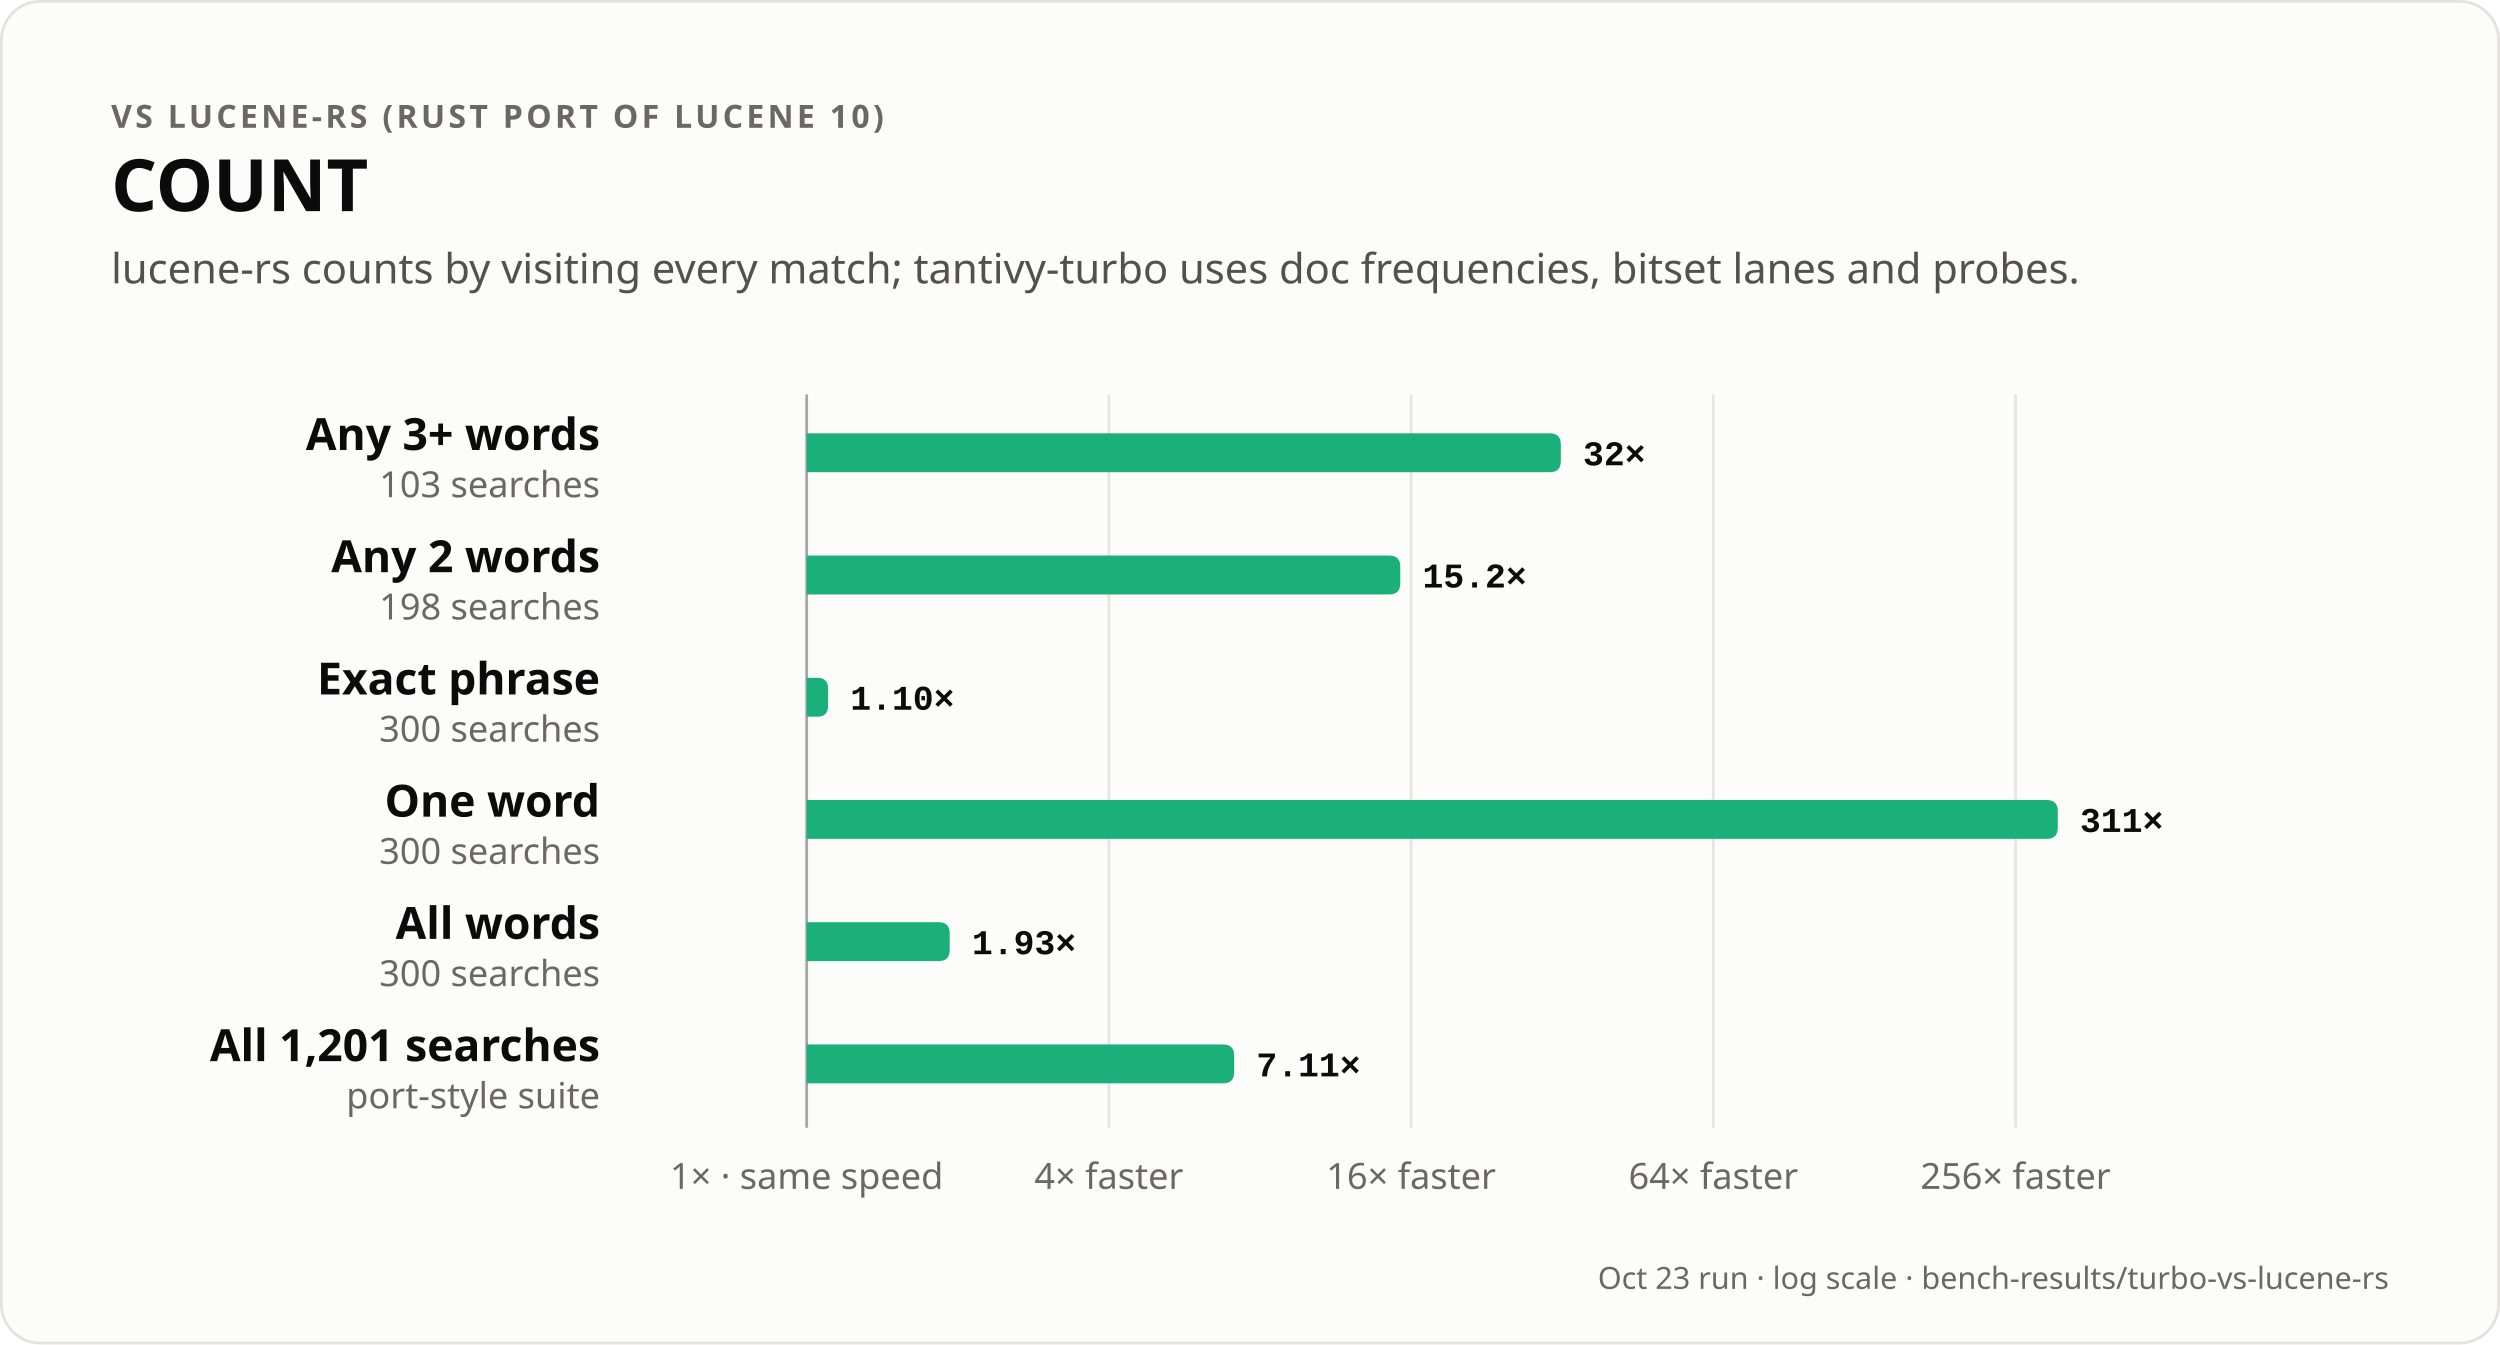
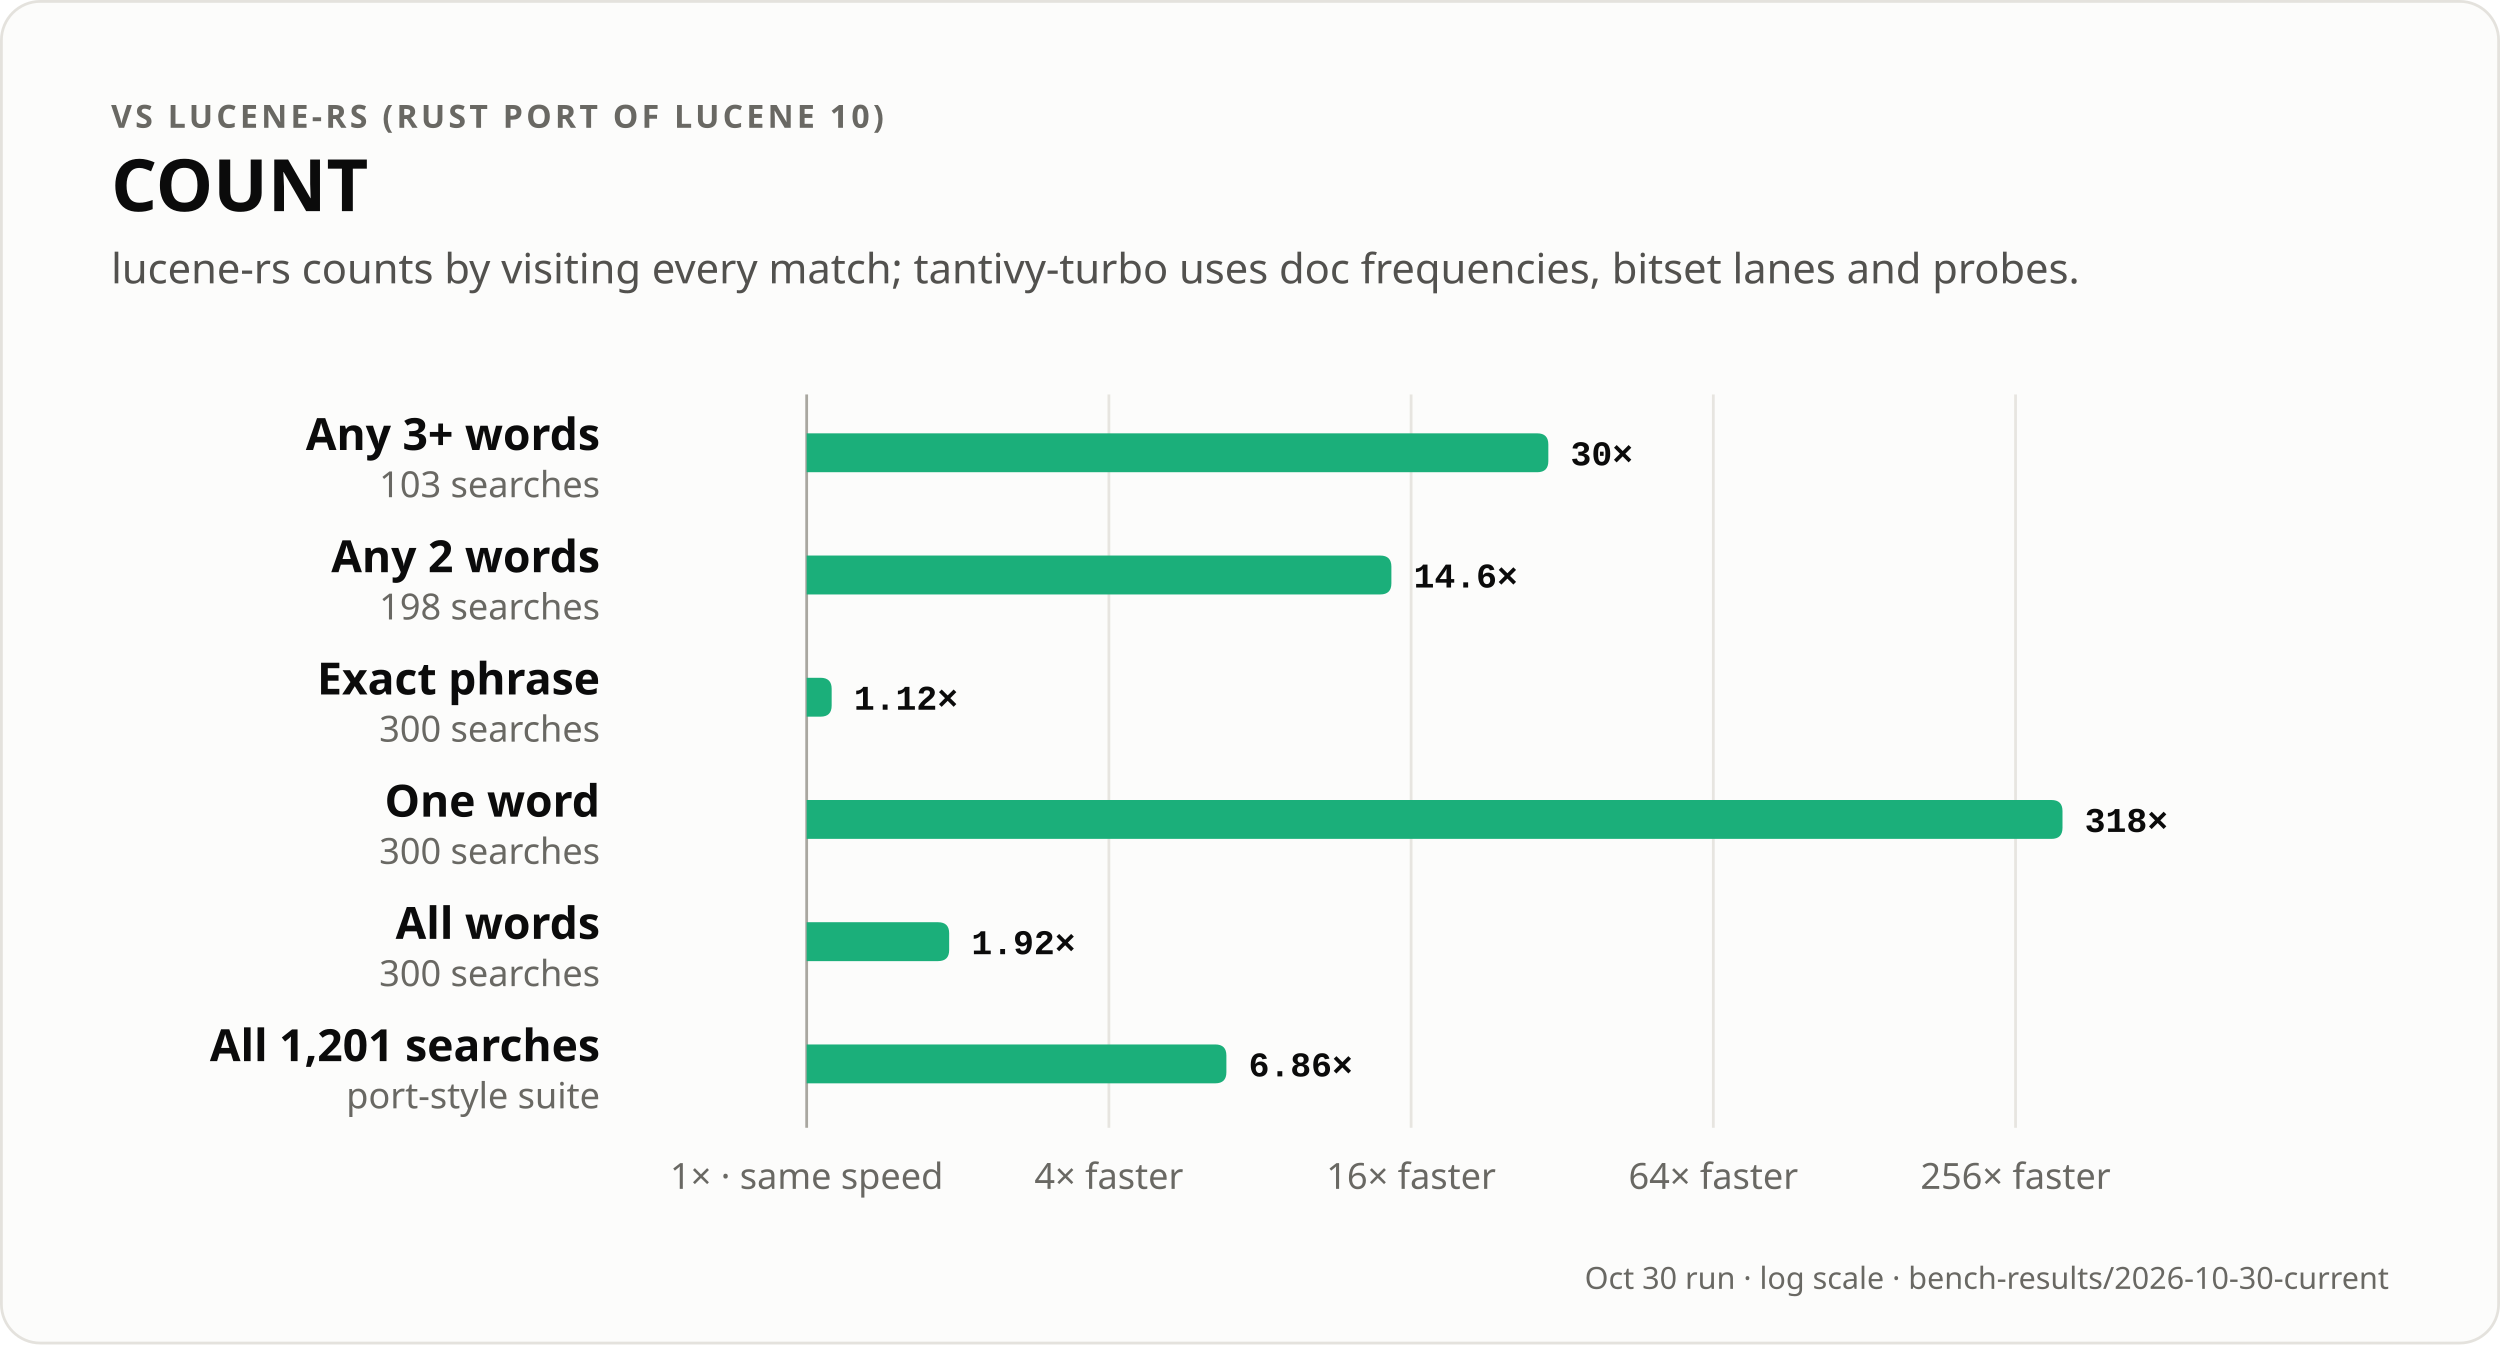
<svg xmlns="http://www.w3.org/2000/svg" width="900" height="484" viewBox="0 0 900 484" role="img" aria-labelledby="chart-title chart-description">
  <rect x="0.5" y="0.5" width="899" height="483" rx="14" fill="#fcfcfb" stroke="#e4e2dd" />
  <text x="40.0" y="46.0" font-size="11.5" font-weight="600" fill="#696863" text-anchor="start" letter-spacing="1.2" font-family="-apple-system, BlinkMacSystemFont, 'Segoe UI', 'Noto Sans', Helvetica, Arial, sans-serif">VS LUCENE-RS (RUST PORT OF LUCENE 10)</text>
  <text x="40.0" y="76.0" font-size="26" font-weight="700" fill="#0b0b0b" text-anchor="start" font-family="-apple-system, BlinkMacSystemFont, 'Segoe UI', 'Noto Sans', Helvetica, Arial, sans-serif">COUNT</text>
  <text x="40.0" y="102.0" font-size="15" font-weight="400" fill="#52514e" text-anchor="start" font-family="-apple-system, BlinkMacSystemFont, 'Segoe UI', 'Noto Sans', Helvetica, Arial, sans-serif">lucene-rs counts by visiting every match; tantivy-turbo uses doc frequencies, bitset lanes and probes.</text>
  <line x1="290.4" y1="142" x2="290.4" y2="406.0" stroke="#a9a7a0" stroke-width="1" />
  <text x="290.4" y="428.0" font-size="13" font-weight="400" fill="#696863" text-anchor="middle" font-family="-apple-system, BlinkMacSystemFont, 'Segoe UI', 'Noto Sans', Helvetica, Arial, sans-serif">1× · same speed</text>
  <line x1="399.2" y1="142" x2="399.2" y2="406.0" stroke="#e7e5e0" stroke-width="1" />
  <text x="399.2" y="428.0" font-size="13" font-weight="400" fill="#696863" text-anchor="middle" font-family="-apple-system, BlinkMacSystemFont, 'Segoe UI', 'Noto Sans', Helvetica, Arial, sans-serif">4× faster</text>
  <line x1="508.0" y1="142" x2="508.0" y2="406.0" stroke="#e7e5e0" stroke-width="1" />
  <text x="508.0" y="428.0" font-size="13" font-weight="400" fill="#696863" text-anchor="middle" font-family="-apple-system, BlinkMacSystemFont, 'Segoe UI', 'Noto Sans', Helvetica, Arial, sans-serif">16× faster</text>
  <line x1="616.8" y1="142" x2="616.8" y2="406.0" stroke="#e7e5e0" stroke-width="1" />
  <text x="616.8" y="428.0" font-size="13" font-weight="400" fill="#696863" text-anchor="middle" font-family="-apple-system, BlinkMacSystemFont, 'Segoe UI', 'Noto Sans', Helvetica, Arial, sans-serif">64× faster</text>
  <line x1="725.6" y1="142" x2="725.6" y2="406.0" stroke="#e7e5e0" stroke-width="1" />
  <text x="725.6" y="428.0" font-size="13" font-weight="400" fill="#696863" text-anchor="middle" font-family="-apple-system, BlinkMacSystemFont, 'Segoe UI', 'Noto Sans', Helvetica, Arial, sans-serif">256× faster</text>
  <text x="216.0" y="162.0" font-size="16" font-weight="600" fill="#0b0b0b" text-anchor="end" font-family="-apple-system, BlinkMacSystemFont, 'Segoe UI', 'Noto Sans', Helvetica, Arial, sans-serif">Any 3+ words</text>
  <text x="216.0" y="179.0" font-size="13" font-weight="400" fill="#696863" text-anchor="end" font-family="-apple-system, BlinkMacSystemFont, 'Segoe UI', 'Noto Sans', Helvetica, Arial, sans-serif">103 searches</text>
-   <path d="M290.4,156.0 H557.9 Q561.9,156.0 561.9,160.0 V166.0 Q561.9,170.0 557.9,170.0 H290.4 Z" fill="#1baf7a" />
-   <text x="569.9" y="167.5" font-size="12.5" font-weight="600" fill="#0b0b0b" text-anchor="start" font-family="ui-monospace, SFMono-Regular, 'SF Mono', Menlo, Consolas, 'Liberation Mono', monospace">32×</text>
+   <path d="M290.4,156.0 H553.4 Q557.4,156.0 557.4,160.0 V166.0 Q557.4,170.0 553.4,170.0 H290.4 Z" fill="#1baf7a" />
+   <text x="565.4" y="167.5" font-size="12.5" font-weight="600" fill="#0b0b0b" text-anchor="start" font-family="ui-monospace, SFMono-Regular, 'SF Mono', Menlo, Consolas, 'Liberation Mono', monospace">30×</text>
  <text x="216.0" y="206.0" font-size="16" font-weight="600" fill="#0b0b0b" text-anchor="end" font-family="-apple-system, BlinkMacSystemFont, 'Segoe UI', 'Noto Sans', Helvetica, Arial, sans-serif">Any 2 words</text>
  <text x="216.0" y="223.0" font-size="13" font-weight="400" fill="#696863" text-anchor="end" font-family="-apple-system, BlinkMacSystemFont, 'Segoe UI', 'Noto Sans', Helvetica, Arial, sans-serif">198 searches</text>
-   <path d="M290.4,200.0 H500.1 Q504.1,200.0 504.1,204.0 V210.0 Q504.1,214.0 500.1,214.0 H290.4 Z" fill="#1baf7a" />
-   <text x="512.1" y="211.5" font-size="12.5" font-weight="600" fill="#0b0b0b" text-anchor="start" font-family="ui-monospace, SFMono-Regular, 'SF Mono', Menlo, Consolas, 'Liberation Mono', monospace">15.2×</text>
+   <path d="M290.4,200.0 H496.9 Q500.9,200.0 500.9,204.0 V210.0 Q500.9,214.0 496.9,214.0 H290.4 Z" fill="#1baf7a" />
+   <text x="508.9" y="211.5" font-size="12.5" font-weight="600" fill="#0b0b0b" text-anchor="start" font-family="ui-monospace, SFMono-Regular, 'SF Mono', Menlo, Consolas, 'Liberation Mono', monospace">14.6×</text>
  <text x="216.0" y="250.0" font-size="16" font-weight="600" fill="#0b0b0b" text-anchor="end" font-family="-apple-system, BlinkMacSystemFont, 'Segoe UI', 'Noto Sans', Helvetica, Arial, sans-serif">Exact phrase</text>
  <text x="216.0" y="267.0" font-size="13" font-weight="400" fill="#696863" text-anchor="end" font-family="-apple-system, BlinkMacSystemFont, 'Segoe UI', 'Noto Sans', Helvetica, Arial, sans-serif">300 searches</text>
-   <path d="M290.4,244.0 H294.3 Q298.1,244.0 298.1,247.9 V254.1 Q298.1,258.0 294.3,258.0 H290.4 Z" fill="#1baf7a" />
-   <text x="306.1" y="255.5" font-size="12.5" font-weight="600" fill="#0b0b0b" text-anchor="start" font-family="ui-monospace, SFMono-Regular, 'SF Mono', Menlo, Consolas, 'Liberation Mono', monospace">1.10×</text>
+   <path d="M290.4,244.0 H295.4 Q299.4,244.0 299.4,248.0 V254.0 Q299.4,258.0 295.4,258.0 H290.4 Z" fill="#1baf7a" />
+   <text x="307.4" y="255.5" font-size="12.5" font-weight="600" fill="#0b0b0b" text-anchor="start" font-family="ui-monospace, SFMono-Regular, 'SF Mono', Menlo, Consolas, 'Liberation Mono', monospace">1.12×</text>
  <text x="216.0" y="294.0" font-size="16" font-weight="600" fill="#0b0b0b" text-anchor="end" font-family="-apple-system, BlinkMacSystemFont, 'Segoe UI', 'Noto Sans', Helvetica, Arial, sans-serif">One word</text>
  <text x="216.0" y="311.0" font-size="13" font-weight="400" fill="#696863" text-anchor="end" font-family="-apple-system, BlinkMacSystemFont, 'Segoe UI', 'Noto Sans', Helvetica, Arial, sans-serif">300 searches</text>
-   <path d="M290.4,288.0 H736.8 Q740.8,288.0 740.8,292.0 V298.0 Q740.8,302.0 736.8,302.0 H290.4 Z" fill="#1baf7a" />
-   <text x="748.8" y="299.5" font-size="12.5" font-weight="600" fill="#0b0b0b" text-anchor="start" font-family="ui-monospace, SFMono-Regular, 'SF Mono', Menlo, Consolas, 'Liberation Mono', monospace">311×</text>
+   <path d="M290.4,288.0 H738.5 Q742.5,288.0 742.5,292.0 V298.0 Q742.5,302.0 738.5,302.0 H290.4 Z" fill="#1baf7a" />
+   <text x="750.5" y="299.5" font-size="12.5" font-weight="600" fill="#0b0b0b" text-anchor="start" font-family="ui-monospace, SFMono-Regular, 'SF Mono', Menlo, Consolas, 'Liberation Mono', monospace">318×</text>
  <text x="216.0" y="338.0" font-size="16" font-weight="600" fill="#0b0b0b" text-anchor="end" font-family="-apple-system, BlinkMacSystemFont, 'Segoe UI', 'Noto Sans', Helvetica, Arial, sans-serif">All words</text>
  <text x="216.0" y="355.0" font-size="13" font-weight="400" fill="#696863" text-anchor="end" font-family="-apple-system, BlinkMacSystemFont, 'Segoe UI', 'Noto Sans', Helvetica, Arial, sans-serif">300 searches</text>
-   <path d="M290.4,332.0 H337.9 Q341.9,332.0 341.9,336.0 V342.0 Q341.9,346.0 337.9,346.0 H290.4 Z" fill="#1baf7a" />
-   <text x="349.9" y="343.5" font-size="12.5" font-weight="600" fill="#0b0b0b" text-anchor="start" font-family="ui-monospace, SFMono-Regular, 'SF Mono', Menlo, Consolas, 'Liberation Mono', monospace">1.93×</text>
+   <path d="M290.4,332.0 H337.7 Q341.7,332.0 341.7,336.0 V342.0 Q341.7,346.0 337.7,346.0 H290.4 Z" fill="#1baf7a" />
+   <text x="349.7" y="343.5" font-size="12.5" font-weight="600" fill="#0b0b0b" text-anchor="start" font-family="ui-monospace, SFMono-Regular, 'SF Mono', Menlo, Consolas, 'Liberation Mono', monospace">1.92×</text>
  <text x="216.0" y="382.0" font-size="16" font-weight="600" fill="#0b0b0b" text-anchor="end" font-family="-apple-system, BlinkMacSystemFont, 'Segoe UI', 'Noto Sans', Helvetica, Arial, sans-serif">All 1,201 searches</text>
  <text x="216.0" y="399.0" font-size="13" font-weight="400" fill="#696863" text-anchor="end" font-family="-apple-system, BlinkMacSystemFont, 'Segoe UI', 'Noto Sans', Helvetica, Arial, sans-serif">port-style suite</text>
-   <path d="M290.4,376.0 H440.3 Q444.3,376.0 444.3,380.0 V386.0 Q444.3,390.0 440.3,390.0 H290.4 Z" fill="#1baf7a" />
-   <text x="452.3" y="387.5" font-size="12.5" font-weight="600" fill="#0b0b0b" text-anchor="start" font-family="ui-monospace, SFMono-Regular, 'SF Mono', Menlo, Consolas, 'Liberation Mono', monospace">7.11×</text>
-   <text x="860.0" y="464.0" font-size="11" font-weight="400" fill="#696863" text-anchor="end" font-family="-apple-system, BlinkMacSystemFont, 'Segoe UI', 'Noto Sans', Helvetica, Arial, sans-serif">Oct 23 run · log scale · bench-results/turbo-vs-lucene-rs</text>
+   <path d="M290.4,376.0 H437.5 Q441.5,376.0 441.5,380.0 V386.0 Q441.5,390.0 437.5,390.0 H290.4 Z" fill="#1baf7a" />
+   <text x="449.5" y="387.5" font-size="12.5" font-weight="600" fill="#0b0b0b" text-anchor="start" font-family="ui-monospace, SFMono-Regular, 'SF Mono', Menlo, Consolas, 'Liberation Mono', monospace">6.86×</text>
+   <text x="860.0" y="464.0" font-size="11" font-weight="400" fill="#696863" text-anchor="end" font-family="-apple-system, BlinkMacSystemFont, 'Segoe UI', 'Noto Sans', Helvetica, Arial, sans-serif">Oct 30 run · log scale · bench-results/2026-10-30-current</text>
</svg>
